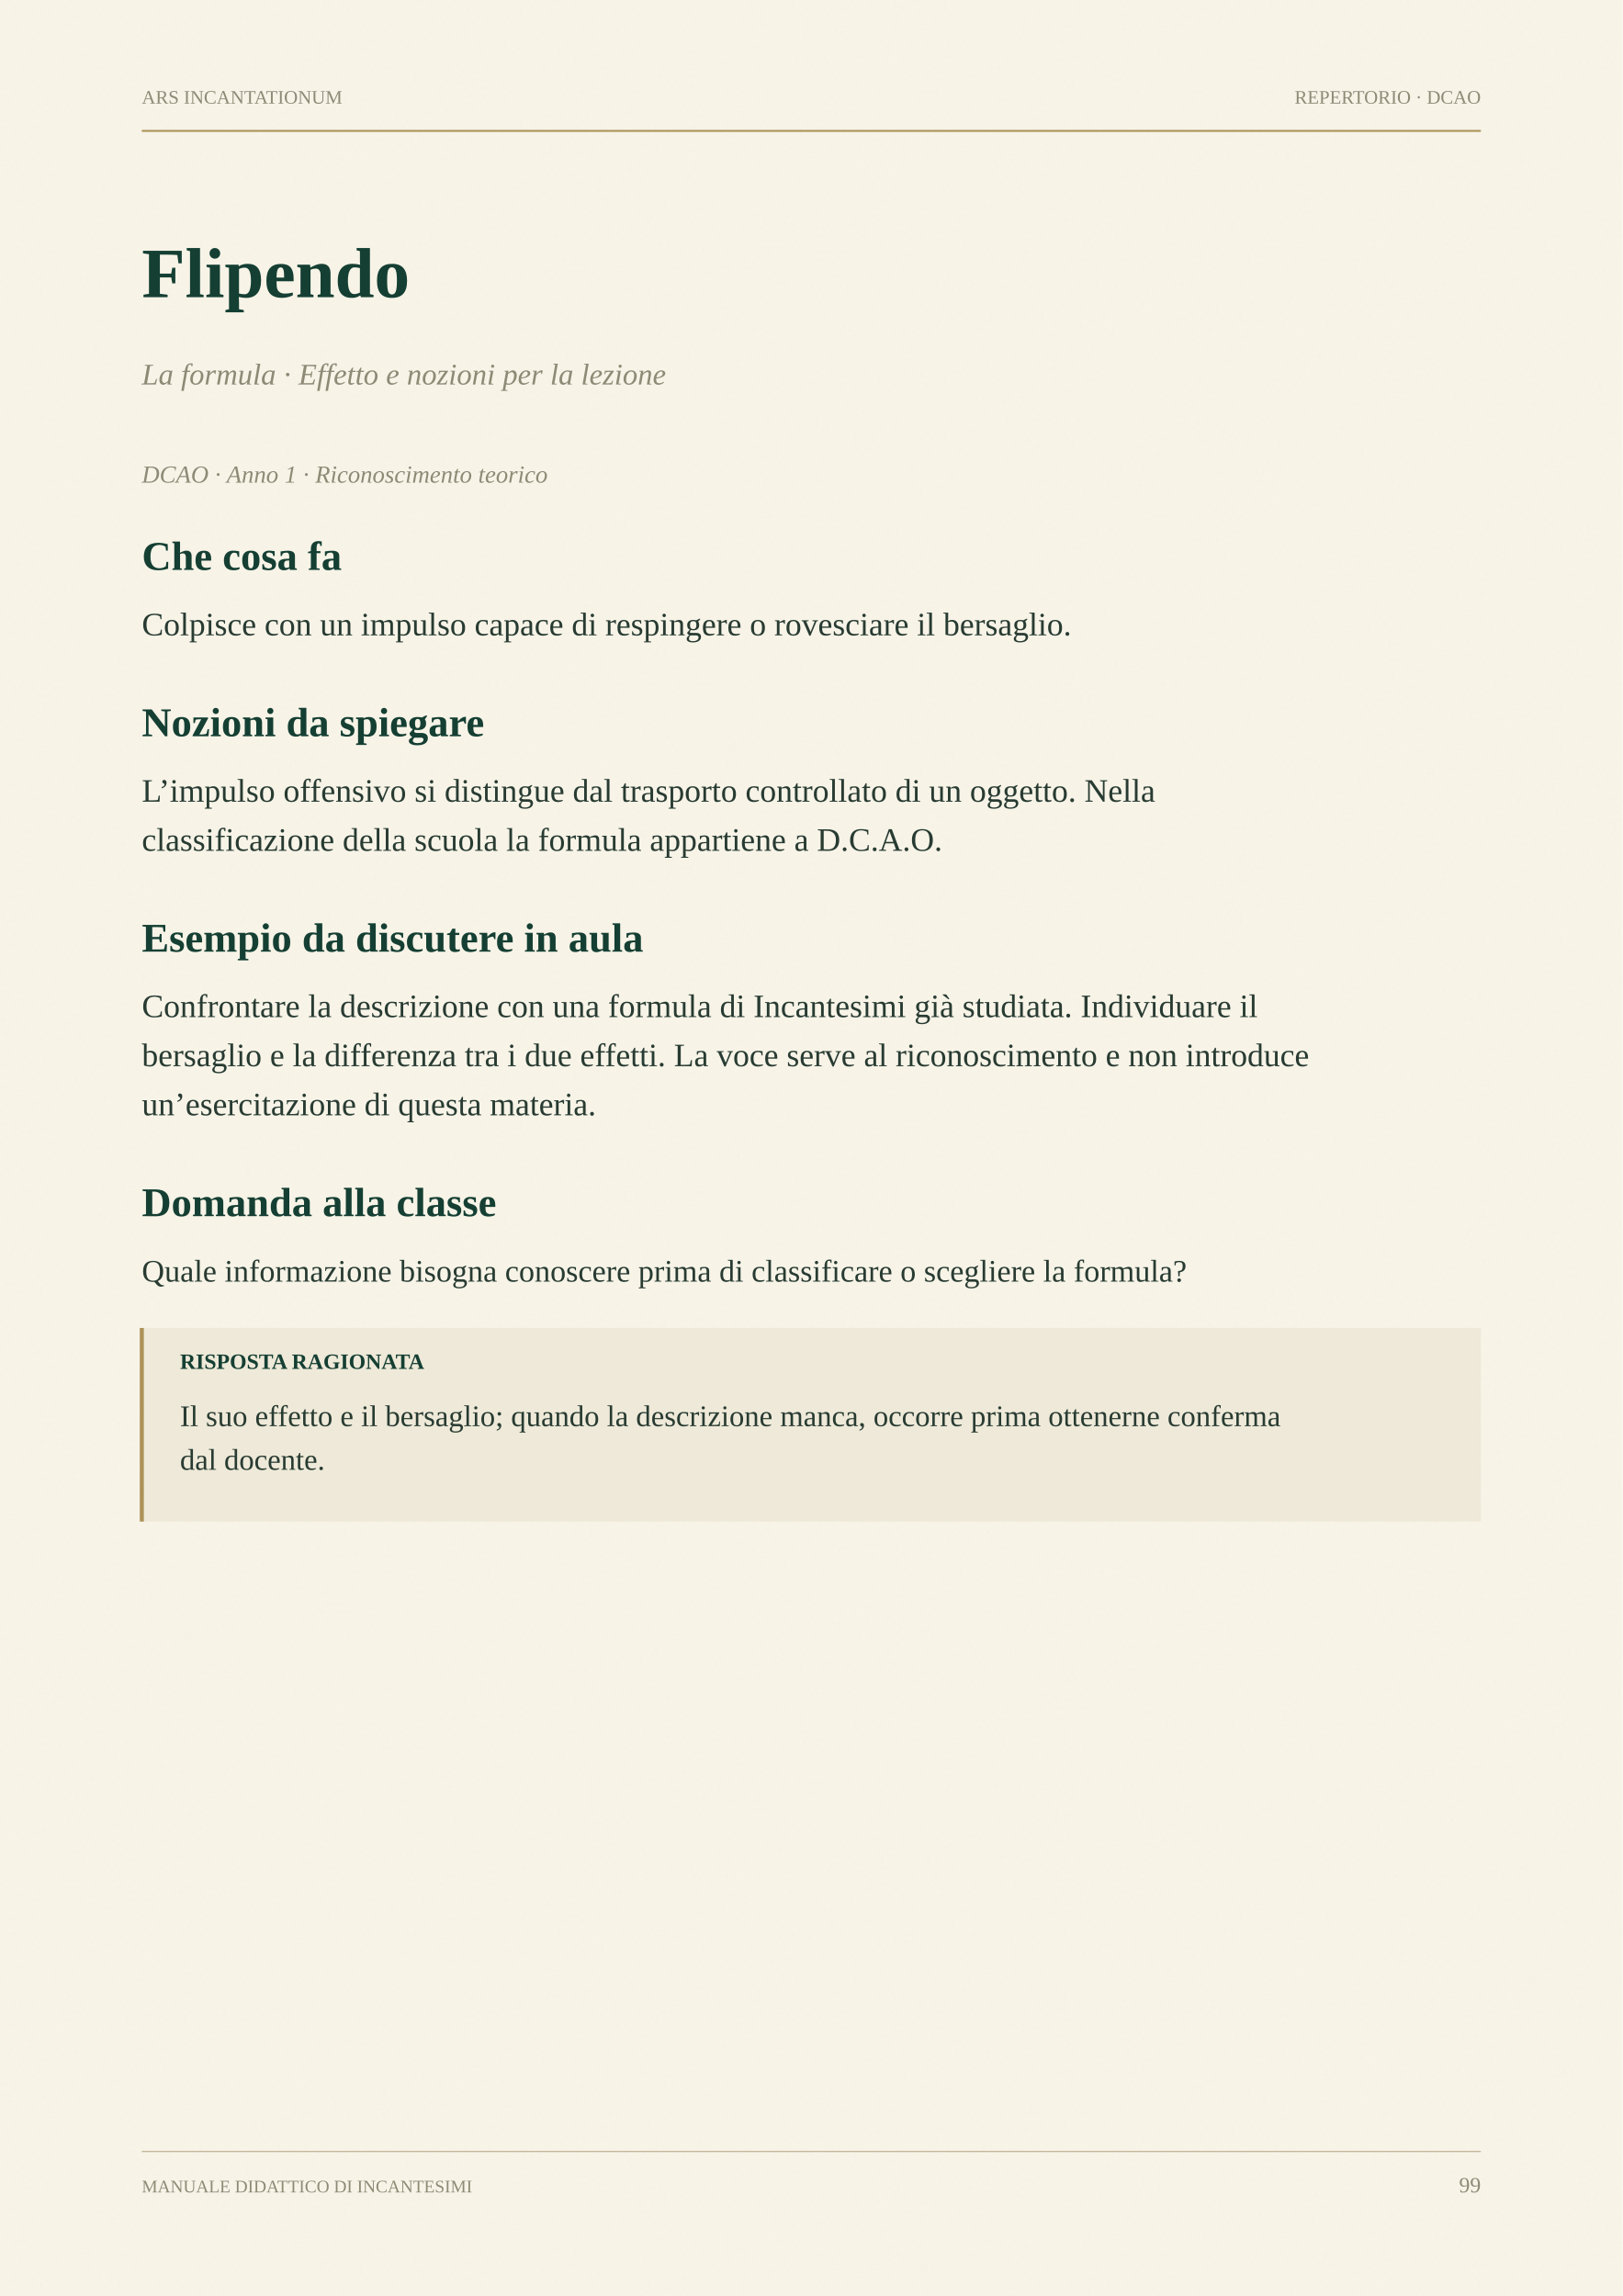
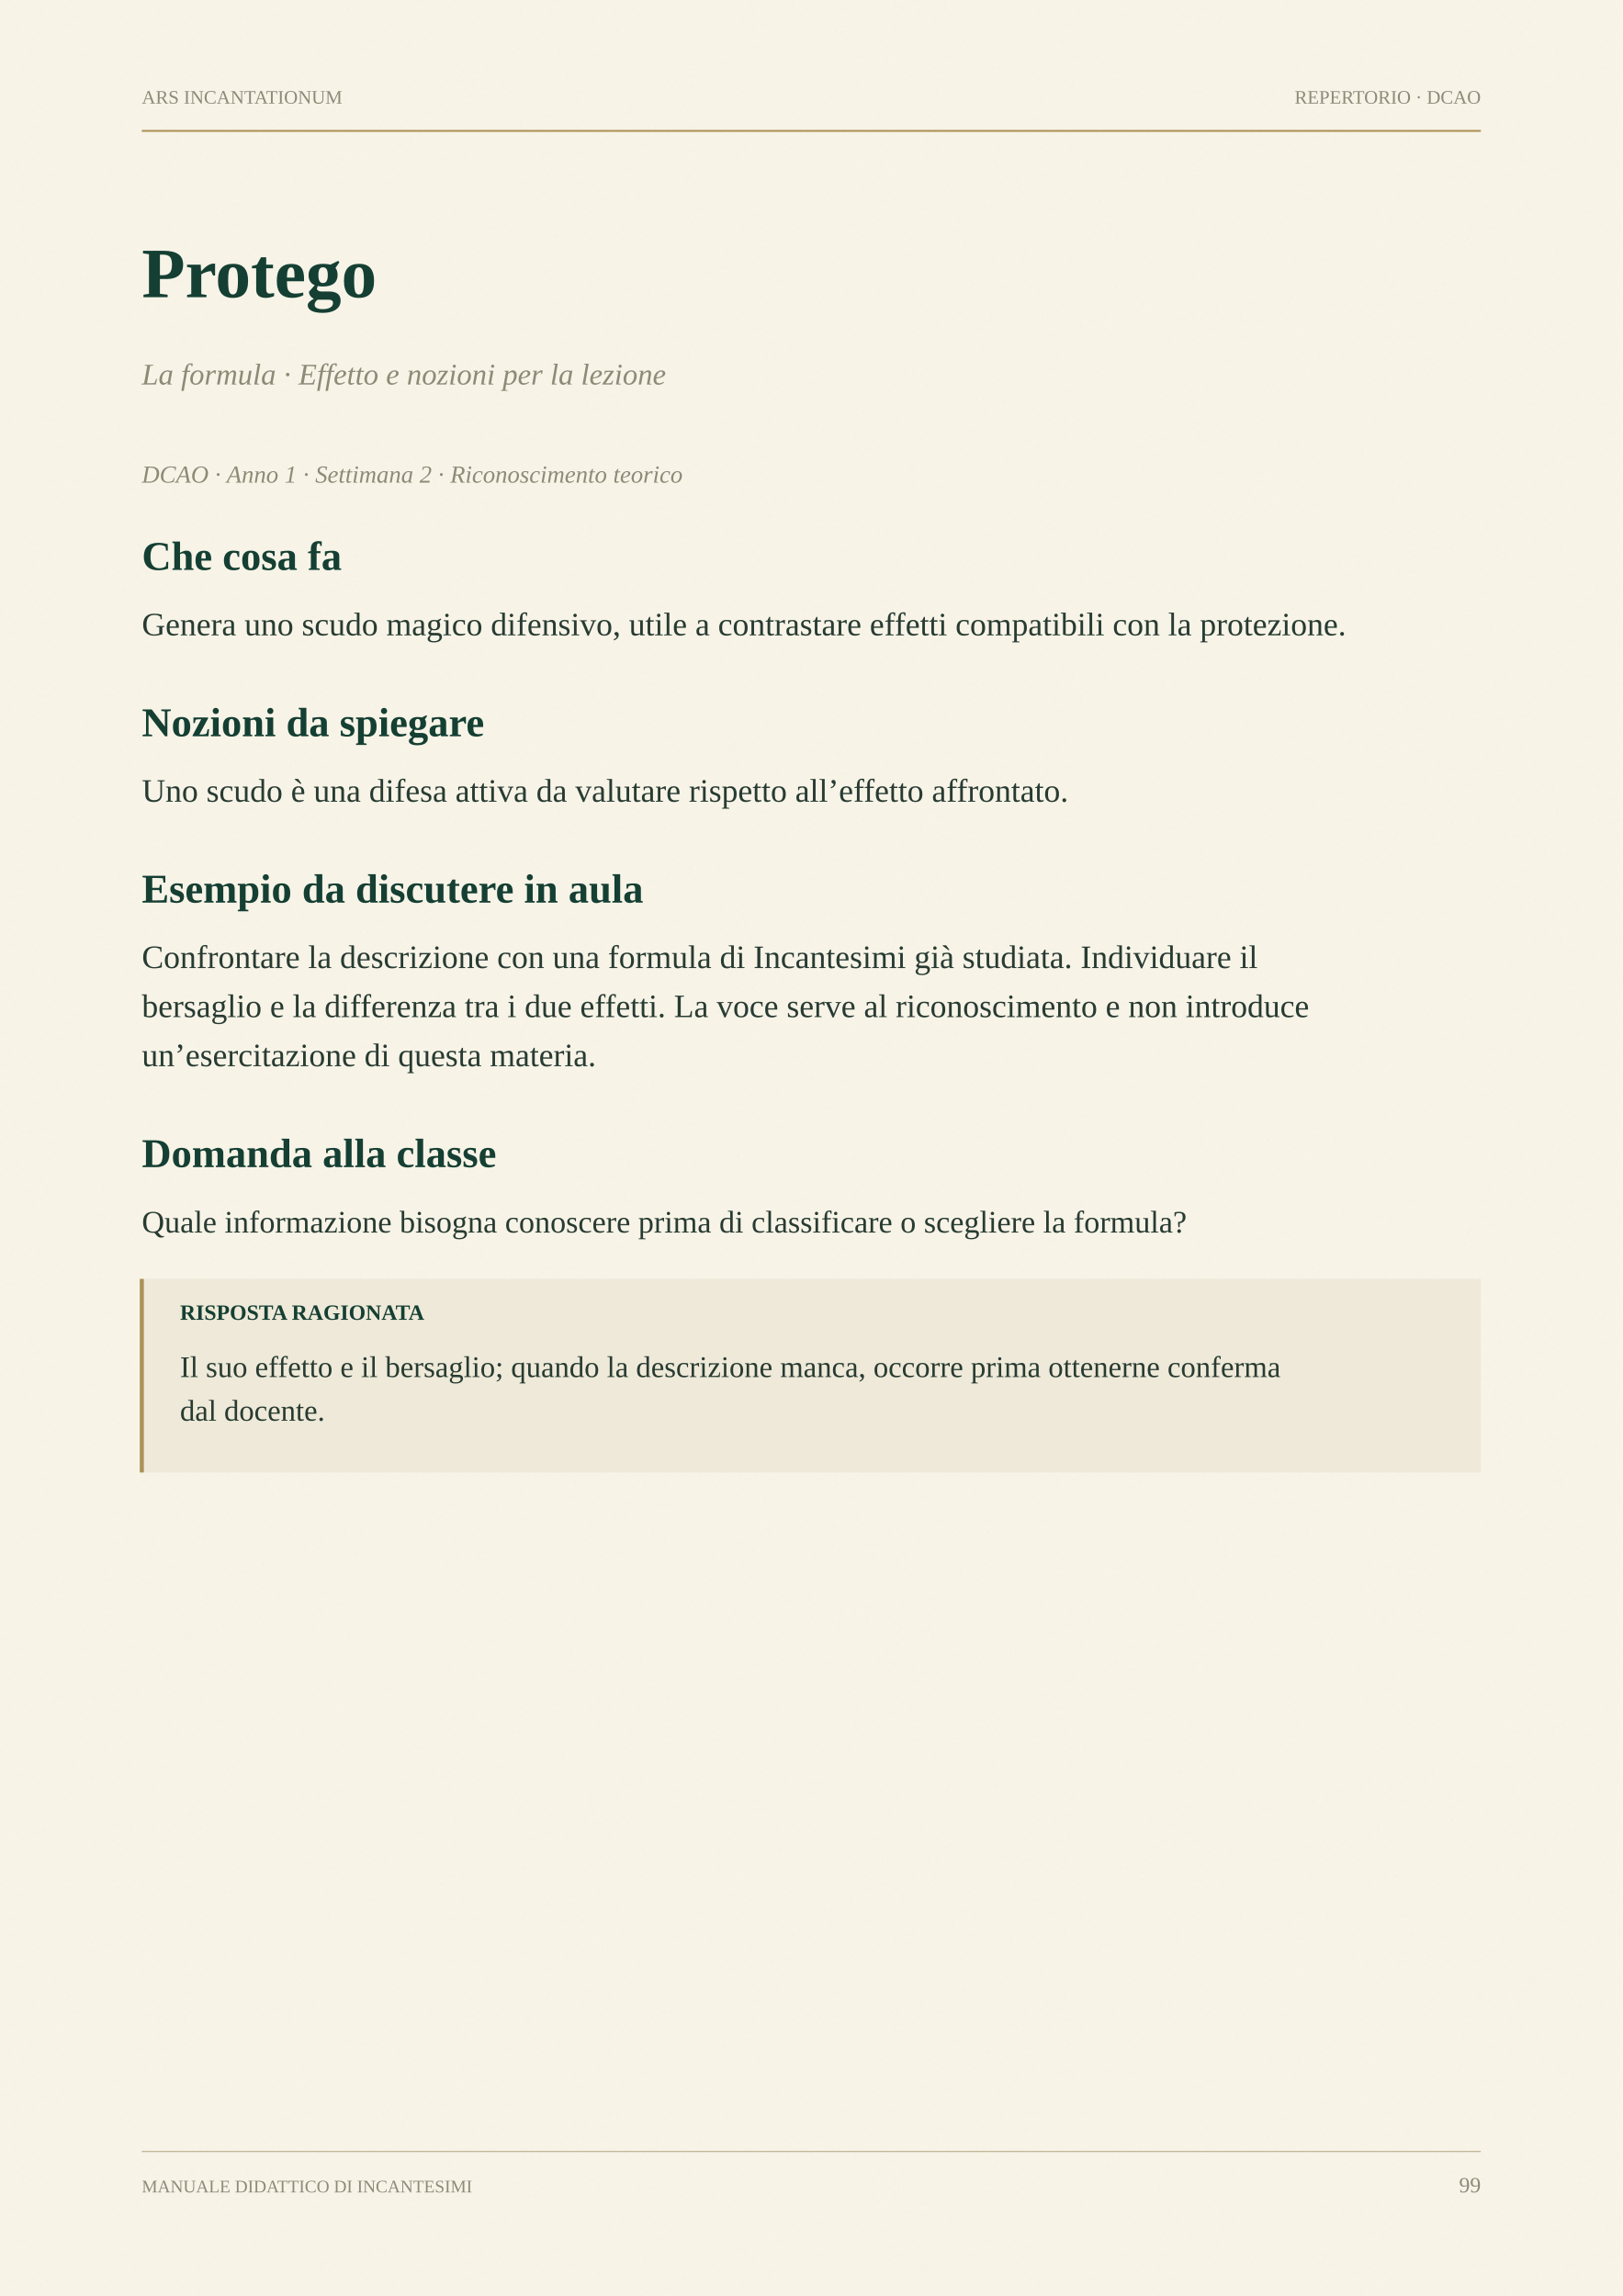
<svg xmlns="http://www.w3.org/2000/svg" width="595" height="842" viewBox="0 0 595 842">
  <defs>
    <filter id="grain">
      <feTurbulence type="fractalNoise" baseFrequency=".7" numOctaves="3" stitchTiles="stitch" />
      <feColorMatrix type="saturate" values="0" />
    </filter>
    <pattern id="paper" width="595" height="842" patternUnits="userSpaceOnUse">
      <rect width="595" height="842" filter="url(#grain)" opacity=".17" />
    </pattern>
    <linearGradient id="leather">
-       <stop stop-color="#072a22" />
-       <stop offset=".12" stop-color="#19483b" />
-       <stop offset=".6" stop-color="#103c30" />
-       <stop offset="1" stop-color="#05261e" />
+       <stop stop-color="#06271b" />
+       <stop offset=".12" stop-color="#17583a" />
+       <stop offset=".6" stop-color="#0c402a" />
+       <stop offset="1" stop-color="#042015" />
    </linearGradient>
  </defs>
  <rect width="595" height="842" fill="#f8f4e8" />
  <rect width="595" height="842" fill="url(#paper)" opacity=".17" />
  <text x="52" y="38" font-family="Georgia, Times New Roman, serif" font-size="7" fill="#8e8a76">ARS INCANTATIONUM</text>
  <text x="543" y="38" font-family="Georgia, Times New Roman, serif" font-size="7" fill="#8e8a76" text-anchor="end">REPERTORIO · DCAO</text>
  <path d="M52 48H543" stroke="#ac9258" stroke-width=".7" />
-   <text x="52" y="109" font-family="Georgia, Times New Roman, serif" font-size="26" fill="#153f33" font-weight="bold">Flipendo</text>
+   <text x="52" y="109" font-family="Georgia, Times New Roman, serif" font-size="26" fill="#153f33" font-weight="bold">Protego</text>
  <text x="52" y="141" font-family="Georgia, Times New Roman, serif" font-size="11" fill="#8e8a76" font-style="italic">La formula · Effetto e nozioni per la lezione</text>
-   <text x="52" y="177" font-family="Georgia, Times New Roman, serif" font-size="9" fill="#8e8a76" font-style="italic">DCAO · Anno 1 · Riconoscimento teorico</text>
+   <text x="52" y="177" font-family="Georgia, Times New Roman, serif" font-size="9" fill="#8e8a76" font-style="italic">DCAO · Anno 1 · Settimana 2 · Riconoscimento teorico</text>
  <text x="52" y="209" font-family="Georgia, Times New Roman, serif" font-size="15" fill="#153f33" font-weight="bold">Che cosa fa</text>
-   <text x="52" y="233" font-family="Georgia, Times New Roman, serif" font-size="12" fill="#283b32">Colpisce con un impulso capace di respingere o rovesciare il bersaglio.</text>
+   <text x="52" y="233" font-family="Georgia, Times New Roman, serif" font-size="12" fill="#283b32">Genera uno scudo magico difensivo, utile a contrastare effetti compatibili con la protezione.</text>
  <text x="52" y="270" font-family="Georgia, Times New Roman, serif" font-size="15" fill="#153f33" font-weight="bold">Nozioni da spiegare</text>
-   <text x="52" y="294" font-family="Georgia, Times New Roman, serif" font-size="12" fill="#283b32">L’impulso offensivo si distingue dal trasporto controllato di un oggetto. Nella</text>
-   <text x="52" y="312" font-family="Georgia, Times New Roman, serif" font-size="12" fill="#283b32">classificazione della scuola la formula appartiene a D.C.A.O.</text>
-   <text x="52" y="349" font-family="Georgia, Times New Roman, serif" font-size="15" fill="#153f33" font-weight="bold">Esempio da discutere in aula</text>
-   <text x="52" y="373" font-family="Georgia, Times New Roman, serif" font-size="12" fill="#283b32">Confrontare la descrizione con una formula di Incantesimi già studiata. Individuare il</text>
-   <text x="52" y="391" font-family="Georgia, Times New Roman, serif" font-size="12" fill="#283b32">bersaglio e la differenza tra i due effetti. La voce serve al riconoscimento e non introduce</text>
-   <text x="52" y="409" font-family="Georgia, Times New Roman, serif" font-size="12" fill="#283b32">un’esercitazione di questa materia.</text>
-   <text x="52" y="446" font-family="Georgia, Times New Roman, serif" font-size="15" fill="#153f33" font-weight="bold">Domanda alla classe</text>
-   <text x="52" y="470" font-family="Georgia, Times New Roman, serif" font-size="11.5" fill="#283b32">Quale informazione bisogna conoscere prima di classificare o scegliere la formula?</text>
-   <rect x="52" y="487" width="491" height="71" fill="#eee9d8" />
-   <path d="M52 487v71" stroke="#ac9258" stroke-width="1.5" />
-   <text x="66" y="502" font-family="Georgia, Times New Roman, serif" font-size="8" fill="#153f33" font-weight="bold">RISPOSTA RAGIONATA</text>
-   <text x="66" y="523" font-family="Georgia, Times New Roman, serif" font-size="11" fill="#283b32">Il suo effetto e il bersaglio; quando la descrizione manca, occorre prima ottenerne conferma</text>
-   <text x="66" y="539" font-family="Georgia, Times New Roman, serif" font-size="11" fill="#283b32">dal docente.</text>
+   <text x="52" y="294" font-family="Georgia, Times New Roman, serif" font-size="12" fill="#283b32">Uno scudo è una difesa attiva da valutare rispetto all’effetto affrontato.</text>
+   <text x="52" y="331" font-family="Georgia, Times New Roman, serif" font-size="15" fill="#153f33" font-weight="bold">Esempio da discutere in aula</text>
+   <text x="52" y="355" font-family="Georgia, Times New Roman, serif" font-size="12" fill="#283b32">Confrontare la descrizione con una formula di Incantesimi già studiata. Individuare il</text>
+   <text x="52" y="373" font-family="Georgia, Times New Roman, serif" font-size="12" fill="#283b32">bersaglio e la differenza tra i due effetti. La voce serve al riconoscimento e non introduce</text>
+   <text x="52" y="391" font-family="Georgia, Times New Roman, serif" font-size="12" fill="#283b32">un’esercitazione di questa materia.</text>
+   <text x="52" y="428" font-family="Georgia, Times New Roman, serif" font-size="15" fill="#153f33" font-weight="bold">Domanda alla classe</text>
+   <text x="52" y="452" font-family="Georgia, Times New Roman, serif" font-size="11.5" fill="#283b32">Quale informazione bisogna conoscere prima di classificare o scegliere la formula?</text>
+   <rect x="52" y="469" width="491" height="71" fill="#eee9d8" />
+   <path d="M52 469v71" stroke="#ac9258" stroke-width="1.5" />
+   <text x="66" y="484" font-family="Georgia, Times New Roman, serif" font-size="8" fill="#153f33" font-weight="bold">RISPOSTA RAGIONATA</text>
+   <text x="66" y="505" font-family="Georgia, Times New Roman, serif" font-size="11" fill="#283b32">Il suo effetto e il bersaglio; quando la descrizione manca, occorre prima ottenerne conferma</text>
+   <text x="66" y="521" font-family="Georgia, Times New Roman, serif" font-size="11" fill="#283b32">dal docente.</text>
  <path d="M52 789H543" stroke="#c3b89b" stroke-width=".45" />
  <text x="52" y="804" font-family="Georgia, Times New Roman, serif" font-size="6.5" fill="#8e8a76">MANUALE DIDATTICO DI INCANTESIMI</text>
  <text x="543" y="804" font-family="Georgia, Times New Roman, serif" font-size="8" fill="#8e8a76" text-anchor="end">99</text>
</svg>
